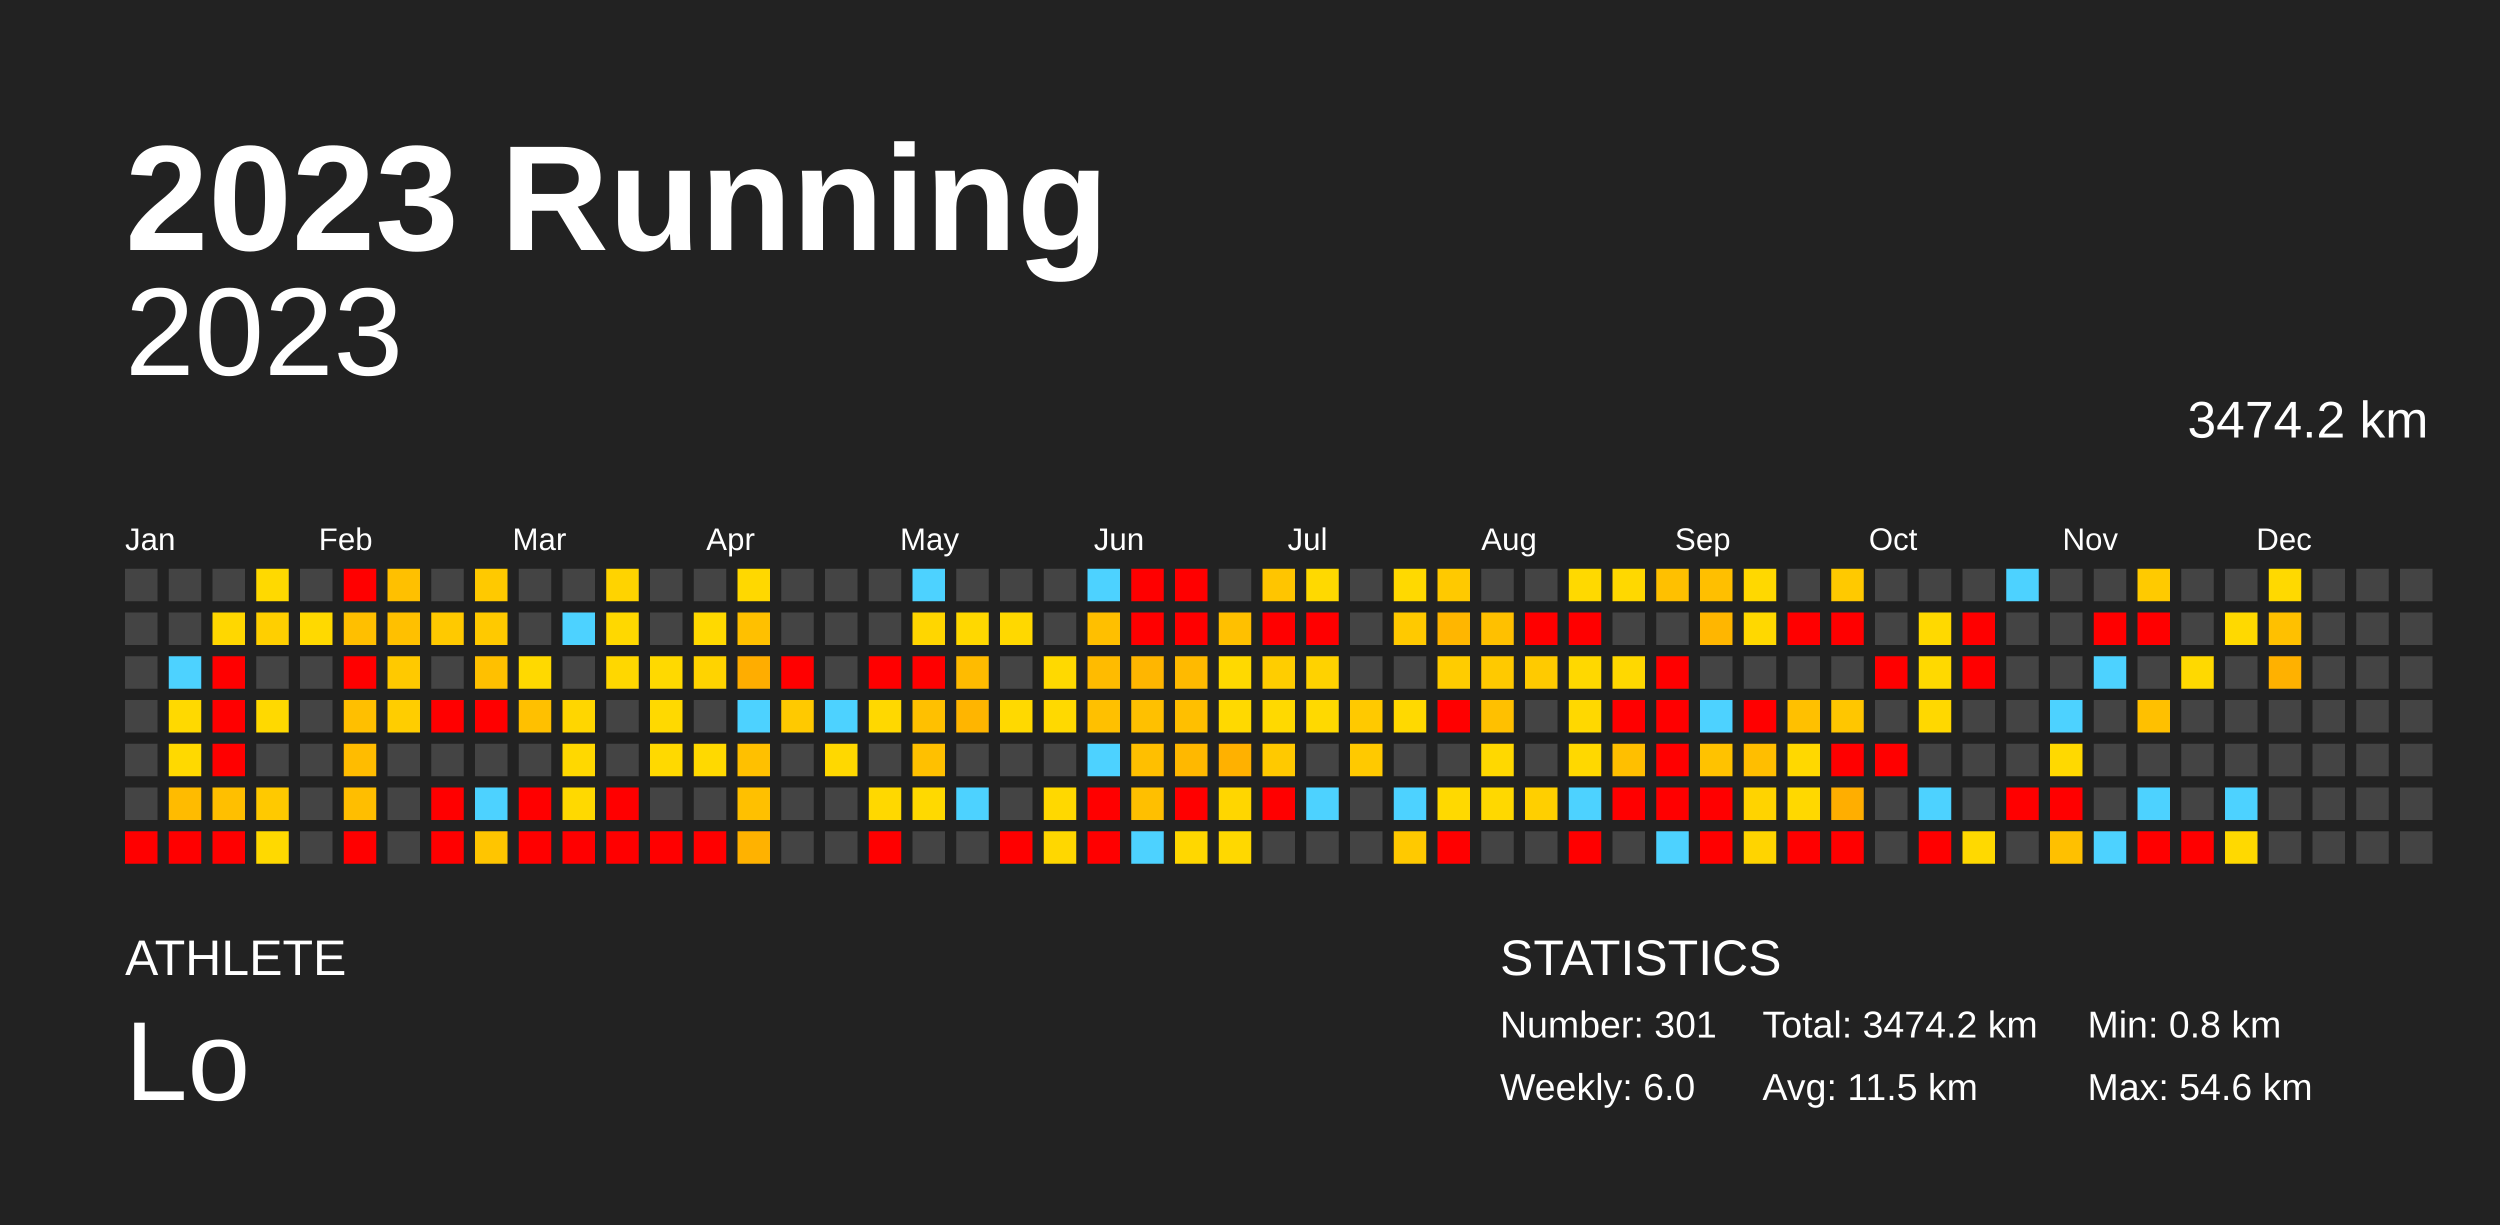
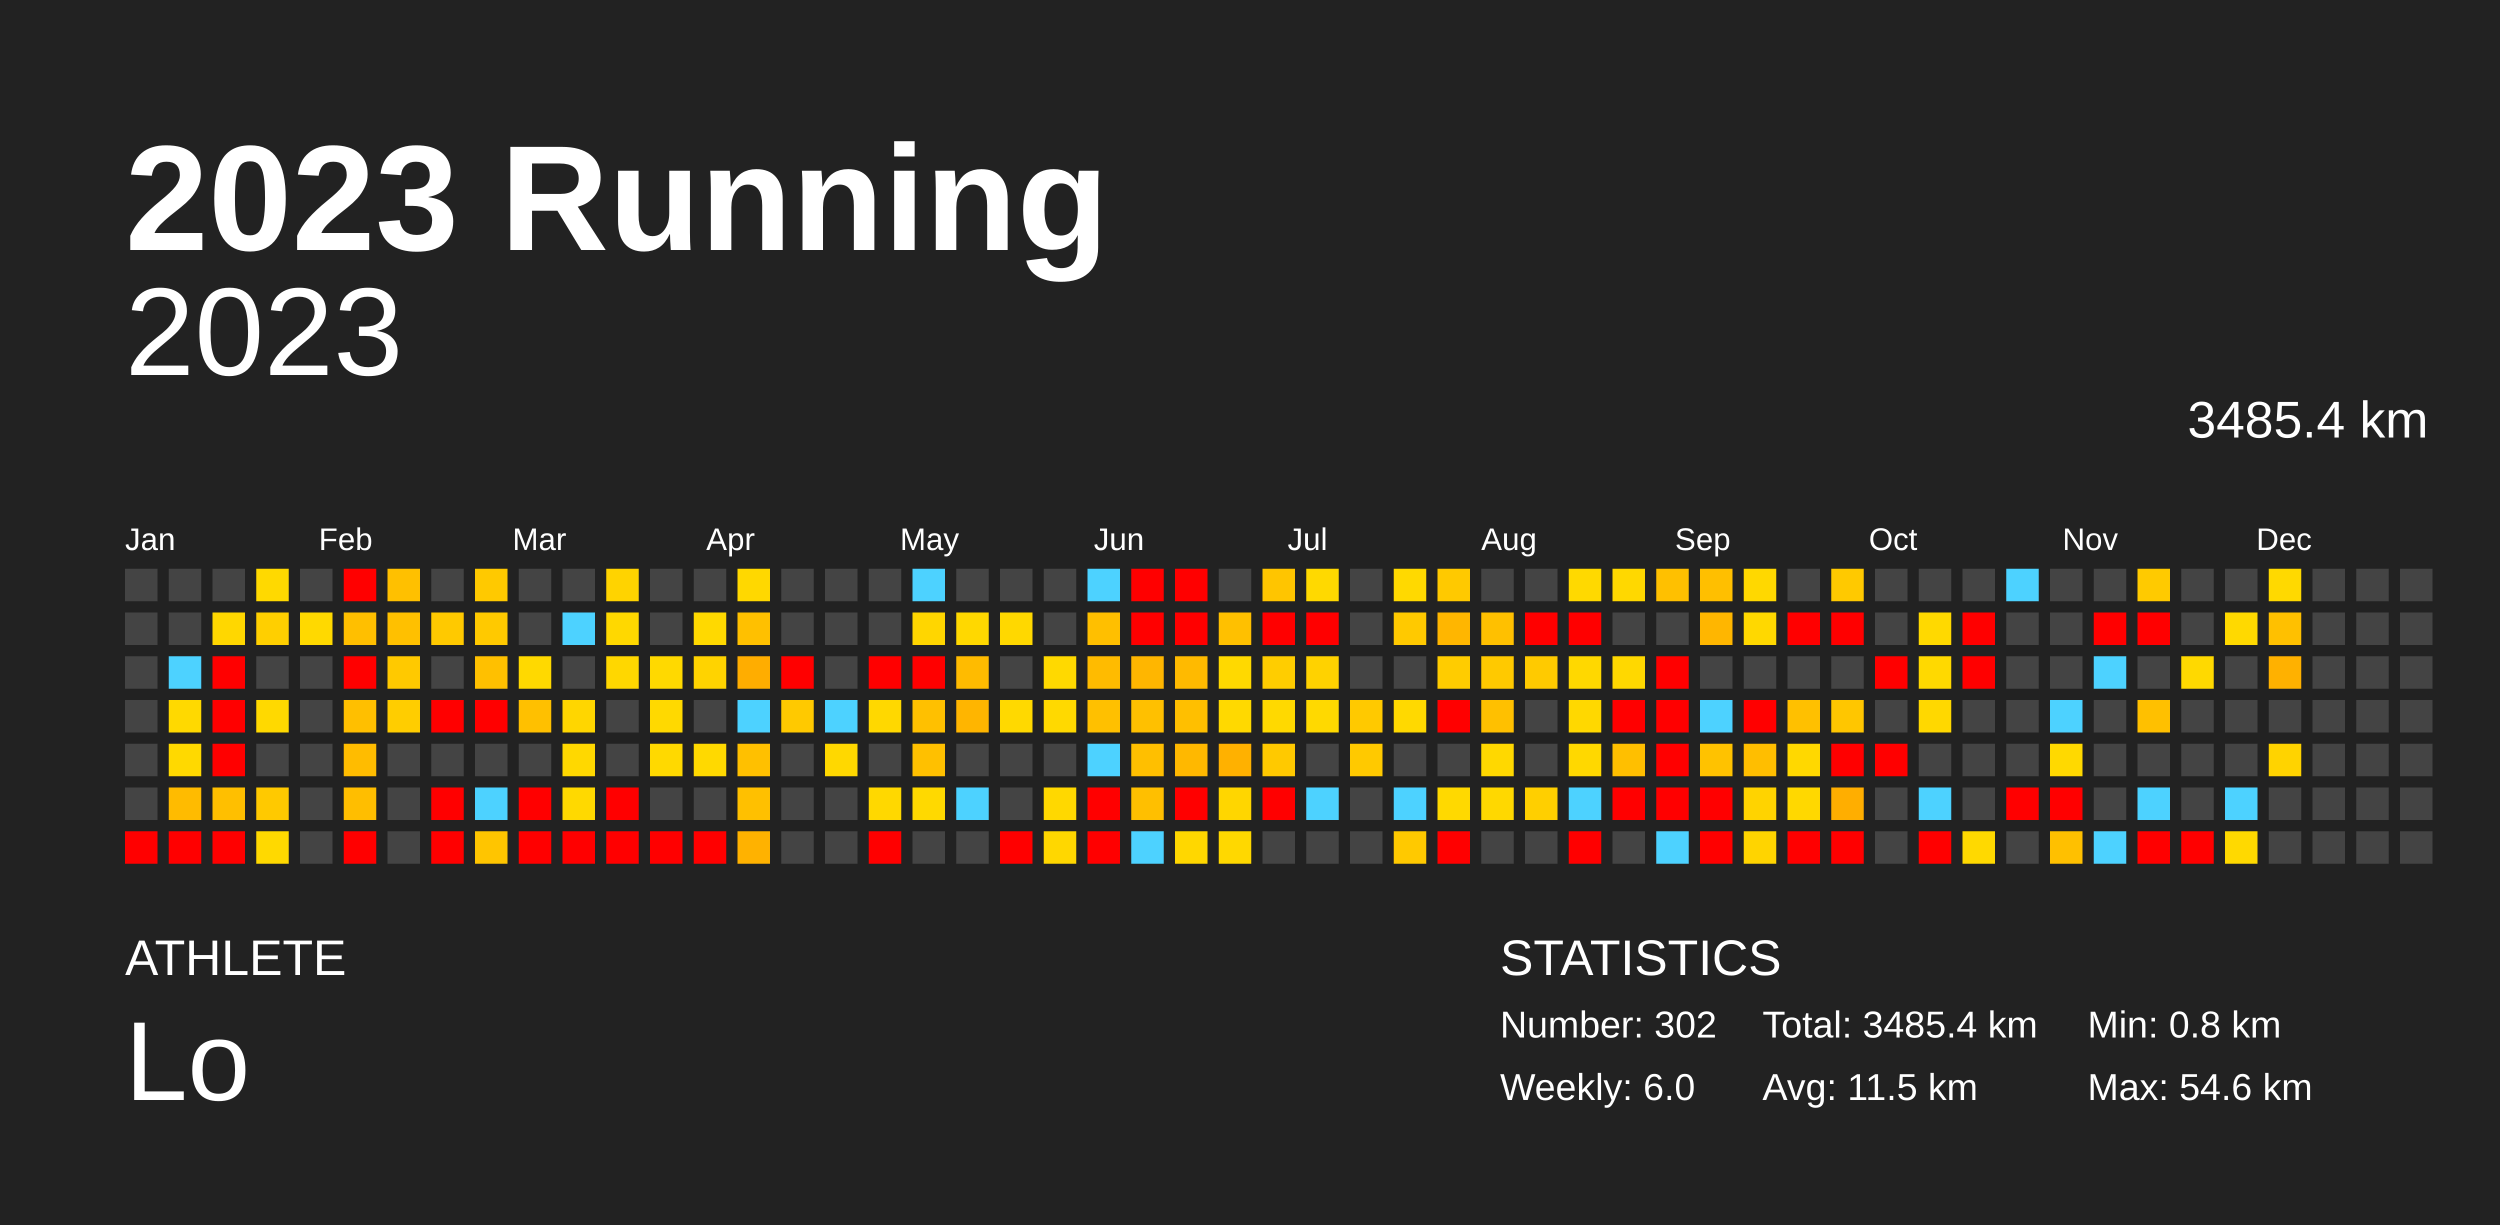
<svg xmlns="http://www.w3.org/2000/svg" baseProfile="full" height="98mm" version="1.1" viewBox="0,0,200,98" width="200mm">
  <defs />
  <rect fill="#222222" height="98" width="200" x="0" y="0" />
  <text fill="#FFFFFF" style="font-size:12px; font-family:Arial; font-weight:bold;" x="10" y="20">2023 Running</text>
  <text fill="#FFFFFF" style="font-size:4px; font-family:Arial" x="10" y="78">ATHLETE</text>
  <text fill="#FFFFFF" style="font-size:9px; font-family:Arial" x="10" y="88">Lo</text>
  <text fill="#FFFFFF" style="font-size:4px; font-family:Arial" x="120" y="78">STATISTICS</text>
-   <text fill="#FFFFFF" style="font-size:3px; font-family:Arial" x="120" y="83">Number: 301</text>
+   <text fill="#FFFFFF" style="font-size:3px; font-family:Arial" x="120" y="83">Number: 302</text>
  <text fill="#FFFFFF" style="font-size:3px; font-family:Arial" x="120" y="88">Weekly: 6.0</text>
-   <text fill="#FFFFFF" style="font-size:3px; font-family:Arial" x="141" y="83">Total: 3474.2 km</text>
+   <text fill="#FFFFFF" style="font-size:3px; font-family:Arial" x="141" y="83">Total: 3485.4 km</text>
  <text fill="#FFFFFF" style="font-size:3px; font-family:Arial" x="141" y="88">Avg: 11.5 km</text>
  <text fill="#FFFFFF" style="font-size:3px; font-family:Arial" x="167" y="83">Min: 0.8 km</text>
  <text fill="#FFFFFF" style="font-size:3px; font-family:Arial" x="167" y="88">Max: 54.6 km</text>
  <text alignment-baseline="hanging" fill="#FFFFFF" style="font-size:10.0px; font-family:Arial;" x="10" y="30">2023</text>
-   <text alignment-baseline="hanging" fill="#FFFFFF" style="font-size:4.125px; font-family:Arial;" x="175" y="35">3474.2 km</text>
+   <text alignment-baseline="hanging" fill="#FFFFFF" style="font-size:4.125px; font-family:Arial;" x="175" y="35">3485.4 km</text>
  <text fill="#FFFFFF" style="font-size:2.5px; font-family:Arial" x="10.0" y="44">Jan</text>
  <text fill="#FFFFFF" style="font-size:2.5px; font-family:Arial" x="25.5" y="44">Feb</text>
  <text fill="#FFFFFF" style="font-size:2.5px; font-family:Arial" x="41.0" y="44">Mar</text>
  <text fill="#FFFFFF" style="font-size:2.5px; font-family:Arial" x="56.5" y="44">Apr</text>
  <text fill="#FFFFFF" style="font-size:2.5px; font-family:Arial" x="72.0" y="44">May</text>
  <text fill="#FFFFFF" style="font-size:2.5px; font-family:Arial" x="87.5" y="44">Jun</text>
  <text fill="#FFFFFF" style="font-size:2.5px; font-family:Arial" x="103.0" y="44">Jul</text>
  <text fill="#FFFFFF" style="font-size:2.5px; font-family:Arial" x="118.5" y="44">Aug</text>
  <text fill="#FFFFFF" style="font-size:2.5px; font-family:Arial" x="134.0" y="44">Sep</text>
  <text fill="#FFFFFF" style="font-size:2.5px; font-family:Arial" x="149.5" y="44">Oct</text>
  <text fill="#FFFFFF" style="font-size:2.5px; font-family:Arial" x="165.0" y="44">Nov</text>
  <text fill="#FFFFFF" style="font-size:2.5px; font-family:Arial" x="180.5" y="44">Dec</text>
  <rect fill="#444444" height="2.6" width="2.6" x="10.0" y="45.5" />
  <rect fill="#444444" height="2.6" width="2.6" x="10.0" y="49.0" />
  <rect fill="#444444" height="2.6" width="2.6" x="10.0" y="52.5" />
  <rect fill="#444444" height="2.6" width="2.6" x="10.0" y="56.0" />
  <rect fill="#444444" height="2.6" width="2.6" x="10.0" y="59.5" />
  <rect fill="#444444" height="2.6" width="2.6" x="10.0" y="63.0" />
  <rect fill="red" height="2.6" width="2.6" x="10.0" y="66.5" />
  <rect fill="#444444" height="2.6" width="2.6" x="13.5" y="45.5" />
  <rect fill="#444444" height="2.6" width="2.6" x="13.5" y="49.0" />
  <rect fill="#4dd2ff" height="2.6" width="2.6" x="13.5" y="52.5" />
  <rect fill="#ffd900" height="2.6" width="2.6" x="13.5" y="56.0" />
  <rect fill="#ffd900" height="2.6" width="2.6" x="13.5" y="59.5" />
  <rect fill="#ffbb00" height="2.6" width="2.6" x="13.5" y="63.0" />
  <rect fill="red" height="2.6" width="2.6" x="13.5" y="66.5" />
  <rect fill="#444444" height="2.6" width="2.6" x="17.0" y="45.5" />
  <rect fill="#ffd700" height="2.6" width="2.6" x="17.0" y="49.0" />
  <rect fill="red" height="2.6" width="2.6" x="17.0" y="52.5" />
  <rect fill="red" height="2.6" width="2.6" x="17.0" y="56.0" />
  <rect fill="red" height="2.6" width="2.6" x="17.0" y="59.5" />
  <rect fill="#ffbf00" height="2.6" width="2.6" x="17.0" y="63.0" />
  <rect fill="red" height="2.6" width="2.6" x="17.0" y="66.5" />
  <rect fill="#ffd900" height="2.6" width="2.6" x="20.5" y="45.5" />
  <rect fill="#ffcf00" height="2.6" width="2.6" x="20.5" y="49.0" />
  <rect fill="#444444" height="2.6" width="2.6" x="20.5" y="52.5" />
  <rect fill="#ffd900" height="2.6" width="2.6" x="20.5" y="56.0" />
  <rect fill="#444444" height="2.6" width="2.6" x="20.5" y="59.5" />
  <rect fill="#ffc900" height="2.6" width="2.6" x="20.5" y="63.0" />
  <rect fill="#ffd900" height="2.6" width="2.6" x="20.5" y="66.5" />
  <rect fill="#444444" height="2.6" width="2.6" x="24.0" y="45.5" />
  <rect fill="#ffd900" height="2.6" width="2.6" x="24.0" y="49.0" />
  <rect fill="#444444" height="2.6" width="2.6" x="24.0" y="52.5" />
  <rect fill="#444444" height="2.6" width="2.6" x="24.0" y="56.0" />
  <rect fill="#444444" height="2.6" width="2.6" x="24.0" y="59.5" />
  <rect fill="#444444" height="2.6" width="2.6" x="24.0" y="63.0" />
  <rect fill="#444444" height="2.6" width="2.6" x="24.0" y="66.5" />
  <rect fill="red" height="2.6" width="2.6" x="27.5" y="45.5" />
  <rect fill="#ffbf00" height="2.6" width="2.6" x="27.5" y="49.0" />
  <rect fill="red" height="2.6" width="2.6" x="27.5" y="52.5" />
  <rect fill="#ffbf00" height="2.6" width="2.6" x="27.5" y="56.0" />
  <rect fill="#ffbc00" height="2.6" width="2.6" x="27.5" y="59.5" />
  <rect fill="#ffbe00" height="2.6" width="2.6" x="27.5" y="63.0" />
  <rect fill="red" height="2.6" width="2.6" x="27.5" y="66.5" />
  <rect fill="#ffc000" height="2.6" width="2.6" x="31.0" y="45.5" />
  <rect fill="#ffc000" height="2.6" width="2.6" x="31.0" y="49.0" />
  <rect fill="#ffc900" height="2.6" width="2.6" x="31.0" y="52.5" />
  <rect fill="#ffcd00" height="2.6" width="2.6" x="31.0" y="56.0" />
  <rect fill="#444444" height="2.6" width="2.6" x="31.0" y="59.5" />
  <rect fill="#444444" height="2.6" width="2.6" x="31.0" y="63.0" />
  <rect fill="#444444" height="2.6" width="2.6" x="31.0" y="66.5" />
  <rect fill="#444444" height="2.6" width="2.6" x="34.5" y="45.5" />
  <rect fill="#ffc900" height="2.6" width="2.6" x="34.5" y="49.0" />
  <rect fill="#444444" height="2.6" width="2.6" x="34.5" y="52.5" />
  <rect fill="red" height="2.6" width="2.6" x="34.5" y="56.0" />
  <rect fill="#444444" height="2.6" width="2.6" x="34.5" y="59.5" />
  <rect fill="red" height="2.6" width="2.6" x="34.5" y="63.0" />
  <rect fill="red" height="2.6" width="2.6" x="34.5" y="66.5" />
  <rect fill="#ffc900" height="2.6" width="2.6" x="38.0" y="45.5" />
  <rect fill="#ffc900" height="2.6" width="2.6" x="38.0" y="49.0" />
  <rect fill="#ffc000" height="2.6" width="2.6" x="38.0" y="52.5" />
  <rect fill="red" height="2.6" width="2.6" x="38.0" y="56.0" />
  <rect fill="#444444" height="2.6" width="2.6" x="38.0" y="59.5" />
  <rect fill="#4dd2ff" height="2.6" width="2.6" x="38.0" y="63.0" />
  <rect fill="#ffc500" height="2.6" width="2.6" x="38.0" y="66.5" />
  <rect fill="#444444" height="2.6" width="2.6" x="41.5" y="45.5" />
  <rect fill="#444444" height="2.6" width="2.6" x="41.5" y="49.0" />
  <rect fill="#ffd900" height="2.6" width="2.6" x="41.5" y="52.5" />
  <rect fill="#ffc000" height="2.6" width="2.6" x="41.5" y="56.0" />
  <rect fill="#444444" height="2.6" width="2.6" x="41.5" y="59.5" />
  <rect fill="red" height="2.6" width="2.6" x="41.5" y="63.0" />
  <rect fill="red" height="2.6" width="2.6" x="41.5" y="66.5" />
  <rect fill="#444444" height="2.6" width="2.6" x="45.0" y="45.5" />
  <rect fill="#4dd2ff" height="2.6" width="2.6" x="45.0" y="49.0" />
  <rect fill="#444444" height="2.6" width="2.6" x="45.0" y="52.5" />
  <rect fill="#ffd600" height="2.6" width="2.6" x="45.0" y="56.0" />
  <rect fill="#ffd800" height="2.6" width="2.6" x="45.0" y="59.5" />
  <rect fill="#ffd900" height="2.6" width="2.6" x="45.0" y="63.0" />
  <rect fill="red" height="2.6" width="2.6" x="45.0" y="66.5" />
  <rect fill="#ffd300" height="2.6" width="2.6" x="48.5" y="45.5" />
  <rect fill="#ffd800" height="2.6" width="2.6" x="48.5" y="49.0" />
  <rect fill="#ffd700" height="2.6" width="2.6" x="48.5" y="52.5" />
  <rect fill="#444444" height="2.6" width="2.6" x="48.5" y="56.0" />
  <rect fill="#444444" height="2.6" width="2.6" x="48.5" y="59.5" />
  <rect fill="red" height="2.6" width="2.6" x="48.5" y="63.0" />
  <rect fill="red" height="2.6" width="2.6" x="48.5" y="66.5" />
  <rect fill="#444444" height="2.6" width="2.6" x="52.0" y="45.5" />
  <rect fill="#444444" height="2.6" width="2.6" x="52.0" y="49.0" />
  <rect fill="#ffd900" height="2.6" width="2.6" x="52.0" y="52.5" />
  <rect fill="#ffd900" height="2.6" width="2.6" x="52.0" y="56.0" />
  <rect fill="#ffd900" height="2.6" width="2.6" x="52.0" y="59.5" />
  <rect fill="#444444" height="2.6" width="2.6" x="52.0" y="63.0" />
  <rect fill="red" height="2.6" width="2.6" x="52.0" y="66.5" />
  <rect fill="#444444" height="2.6" width="2.6" x="55.5" y="45.5" />
  <rect fill="#ffd900" height="2.6" width="2.6" x="55.5" y="49.0" />
  <rect fill="#ffd300" height="2.6" width="2.6" x="55.5" y="52.5" />
  <rect fill="#444444" height="2.6" width="2.6" x="55.5" y="56.0" />
  <rect fill="#ffd900" height="2.6" width="2.6" x="55.5" y="59.5" />
  <rect fill="#444444" height="2.6" width="2.6" x="55.5" y="63.0" />
  <rect fill="red" height="2.6" width="2.6" x="55.5" y="66.5" />
  <rect fill="#ffd800" height="2.6" width="2.6" x="59.0" y="45.5" />
  <rect fill="#ffc000" height="2.6" width="2.6" x="59.0" y="49.0" />
  <rect fill="#ffad00" height="2.6" width="2.6" x="59.0" y="52.5" />
  <rect fill="#4dd2ff" height="2.6" width="2.6" x="59.0" y="56.0" />
  <rect fill="#ffc000" height="2.6" width="2.6" x="59.0" y="59.5" />
  <rect fill="#ffc000" height="2.6" width="2.6" x="59.0" y="63.0" />
  <rect fill="#ffb200" height="2.6" width="2.6" x="59.0" y="66.5" />
  <rect fill="#444444" height="2.6" width="2.6" x="62.5" y="45.5" />
  <rect fill="#444444" height="2.6" width="2.6" x="62.5" y="49.0" />
  <rect fill="red" height="2.6" width="2.6" x="62.5" y="52.5" />
  <rect fill="#ffc900" height="2.6" width="2.6" x="62.5" y="56.0" />
  <rect fill="#444444" height="2.6" width="2.6" x="62.5" y="59.5" />
  <rect fill="#444444" height="2.6" width="2.6" x="62.5" y="63.0" />
  <rect fill="#444444" height="2.6" width="2.6" x="62.5" y="66.5" />
  <rect fill="#444444" height="2.6" width="2.6" x="66.0" y="45.5" />
  <rect fill="#444444" height="2.6" width="2.6" x="66.0" y="49.0" />
  <rect fill="#444444" height="2.6" width="2.6" x="66.0" y="52.5" />
  <rect fill="#4dd2ff" height="2.6" width="2.6" x="66.0" y="56.0" />
  <rect fill="#ffd800" height="2.6" width="2.6" x="66.0" y="59.5" />
  <rect fill="#444444" height="2.6" width="2.6" x="66.0" y="63.0" />
  <rect fill="#444444" height="2.6" width="2.6" x="66.0" y="66.5" />
  <rect fill="#444444" height="2.6" width="2.6" x="69.5" y="45.5" />
  <rect fill="#444444" height="2.6" width="2.6" x="69.5" y="49.0" />
  <rect fill="red" height="2.6" width="2.6" x="69.5" y="52.5" />
  <rect fill="#ffd800" height="2.6" width="2.6" x="69.5" y="56.0" />
  <rect fill="#444444" height="2.6" width="2.6" x="69.5" y="59.5" />
  <rect fill="#ffd800" height="2.6" width="2.6" x="69.5" y="63.0" />
  <rect fill="red" height="2.6" width="2.6" x="69.5" y="66.5" />
  <rect fill="#4dd2ff" height="2.6" width="2.6" x="73.0" y="45.5" />
  <rect fill="#ffd600" height="2.6" width="2.6" x="73.0" y="49.0" />
  <rect fill="red" height="2.6" width="2.6" x="73.0" y="52.5" />
  <rect fill="#ffc000" height="2.6" width="2.6" x="73.0" y="56.0" />
  <rect fill="#ffc000" height="2.6" width="2.6" x="73.0" y="59.5" />
  <rect fill="#ffd900" height="2.6" width="2.6" x="73.0" y="63.0" />
  <rect fill="#444444" height="2.6" width="2.6" x="73.0" y="66.5" />
  <rect fill="#444444" height="2.6" width="2.6" x="76.5" y="45.5" />
  <rect fill="#ffd800" height="2.6" width="2.6" x="76.5" y="49.0" />
  <rect fill="#ffbb00" height="2.6" width="2.6" x="76.5" y="52.5" />
  <rect fill="#ffb500" height="2.6" width="2.6" x="76.5" y="56.0" />
  <rect fill="#444444" height="2.6" width="2.6" x="76.5" y="59.5" />
  <rect fill="#4dd2ff" height="2.6" width="2.6" x="76.5" y="63.0" />
  <rect fill="#444444" height="2.6" width="2.6" x="76.5" y="66.5" />
  <rect fill="#444444" height="2.6" width="2.6" x="80.0" y="45.5" />
  <rect fill="#ffd800" height="2.6" width="2.6" x="80.0" y="49.0" />
  <rect fill="#444444" height="2.6" width="2.6" x="80.0" y="52.5" />
  <rect fill="#ffd900" height="2.6" width="2.6" x="80.0" y="56.0" />
  <rect fill="#444444" height="2.6" width="2.6" x="80.0" y="59.5" />
  <rect fill="#444444" height="2.6" width="2.6" x="80.0" y="63.0" />
  <rect fill="red" height="2.6" width="2.6" x="80.0" y="66.5" />
  <rect fill="#444444" height="2.6" width="2.6" x="83.5" y="45.5" />
  <rect fill="#444444" height="2.6" width="2.6" x="83.5" y="49.0" />
  <rect fill="#ffd900" height="2.6" width="2.6" x="83.5" y="52.5" />
  <rect fill="#ffd900" height="2.6" width="2.6" x="83.5" y="56.0" />
  <rect fill="#444444" height="2.6" width="2.6" x="83.5" y="59.5" />
  <rect fill="#ffd800" height="2.6" width="2.6" x="83.5" y="63.0" />
  <rect fill="#ffd700" height="2.6" width="2.6" x="83.5" y="66.5" />
  <rect fill="#4dd2ff" height="2.6" width="2.6" x="87.0" y="45.5" />
  <rect fill="#ffbf00" height="2.6" width="2.6" x="87.0" y="49.0" />
  <rect fill="#ffbb00" height="2.6" width="2.6" x="87.0" y="52.5" />
  <rect fill="#ffc000" height="2.6" width="2.6" x="87.0" y="56.0" />
  <rect fill="#4dd2ff" height="2.6" width="2.6" x="87.0" y="59.5" />
  <rect fill="red" height="2.6" width="2.6" x="87.0" y="63.0" />
  <rect fill="red" height="2.6" width="2.6" x="87.0" y="66.5" />
  <rect fill="red" height="2.6" width="2.6" x="90.5" y="45.5" />
  <rect fill="red" height="2.6" width="2.6" x="90.5" y="49.0" />
  <rect fill="#ffb600" height="2.6" width="2.6" x="90.5" y="52.5" />
  <rect fill="#ffc000" height="2.6" width="2.6" x="90.5" y="56.0" />
  <rect fill="#ffbf00" height="2.6" width="2.6" x="90.5" y="59.5" />
  <rect fill="#ffbf00" height="2.6" width="2.6" x="90.5" y="63.0" />
  <rect fill="#4dd2ff" height="2.6" width="2.6" x="90.5" y="66.5" />
  <rect fill="red" height="2.6" width="2.6" x="94.0" y="45.5" />
  <rect fill="red" height="2.6" width="2.6" x="94.0" y="49.0" />
  <rect fill="#ffba00" height="2.6" width="2.6" x="94.0" y="52.5" />
  <rect fill="#ffbf00" height="2.6" width="2.6" x="94.0" y="56.0" />
  <rect fill="#ffb800" height="2.6" width="2.6" x="94.0" y="59.5" />
  <rect fill="red" height="2.6" width="2.6" x="94.0" y="63.0" />
  <rect fill="#ffd700" height="2.6" width="2.6" x="94.0" y="66.5" />
  <rect fill="#444444" height="2.6" width="2.6" x="97.5" y="45.5" />
  <rect fill="#ffc000" height="2.6" width="2.6" x="97.5" y="49.0" />
  <rect fill="#ffd900" height="2.6" width="2.6" x="97.5" y="52.5" />
  <rect fill="#ffd900" height="2.6" width="2.6" x="97.5" y="56.0" />
  <rect fill="#ffb100" height="2.6" width="2.6" x="97.5" y="59.5" />
  <rect fill="#ffd600" height="2.6" width="2.6" x="97.5" y="63.0" />
  <rect fill="#ffd800" height="2.6" width="2.6" x="97.5" y="66.5" />
  <rect fill="#ffc500" height="2.6" width="2.6" x="101.0" y="45.5" />
  <rect fill="red" height="2.6" width="2.6" x="101.0" y="49.0" />
  <rect fill="#ffcd00" height="2.6" width="2.6" x="101.0" y="52.5" />
  <rect fill="#ffd900" height="2.6" width="2.6" x="101.0" y="56.0" />
  <rect fill="#ffc900" height="2.6" width="2.6" x="101.0" y="59.5" />
  <rect fill="red" height="2.6" width="2.6" x="101.0" y="63.0" />
  <rect fill="#444444" height="2.6" width="2.6" x="101.0" y="66.5" />
  <rect fill="#ffd900" height="2.6" width="2.6" x="104.5" y="45.5" />
  <rect fill="red" height="2.6" width="2.6" x="104.5" y="49.0" />
  <rect fill="#ffd200" height="2.6" width="2.6" x="104.5" y="52.5" />
  <rect fill="#ffd900" height="2.6" width="2.6" x="104.5" y="56.0" />
  <rect fill="#444444" height="2.6" width="2.6" x="104.5" y="59.5" />
  <rect fill="#4dd2ff" height="2.6" width="2.6" x="104.5" y="63.0" />
  <rect fill="#444444" height="2.6" width="2.6" x="104.5" y="66.5" />
  <rect fill="#444444" height="2.6" width="2.6" x="108.0" y="45.5" />
  <rect fill="#444444" height="2.6" width="2.6" x="108.0" y="49.0" />
  <rect fill="#444444" height="2.6" width="2.6" x="108.0" y="52.5" />
  <rect fill="#ffc900" height="2.6" width="2.6" x="108.0" y="56.0" />
  <rect fill="#ffc900" height="2.6" width="2.6" x="108.0" y="59.5" />
  <rect fill="#444444" height="2.6" width="2.6" x="108.0" y="63.0" />
  <rect fill="#444444" height="2.6" width="2.6" x="108.0" y="66.5" />
  <rect fill="#ffd900" height="2.6" width="2.6" x="111.5" y="45.5" />
  <rect fill="#ffc900" height="2.6" width="2.6" x="111.5" y="49.0" />
  <rect fill="#444444" height="2.6" width="2.6" x="111.5" y="52.5" />
  <rect fill="#ffd900" height="2.6" width="2.6" x="111.5" y="56.0" />
  <rect fill="#444444" height="2.6" width="2.6" x="111.5" y="59.5" />
  <rect fill="#4dd2ff" height="2.6" width="2.6" x="111.5" y="63.0" />
  <rect fill="#ffc900" height="2.6" width="2.6" x="111.5" y="66.5" />
  <rect fill="#ffc900" height="2.6" width="2.6" x="115.0" y="45.5" />
  <rect fill="#ffb600" height="2.6" width="2.6" x="115.0" y="49.0" />
  <rect fill="#ffcc00" height="2.6" width="2.6" x="115.0" y="52.5" />
  <rect fill="red" height="2.6" width="2.6" x="115.0" y="56.0" />
  <rect fill="#444444" height="2.6" width="2.6" x="115.0" y="59.5" />
  <rect fill="#ffd900" height="2.6" width="2.6" x="115.0" y="63.0" />
  <rect fill="red" height="2.6" width="2.6" x="115.0" y="66.5" />
  <rect fill="#444444" height="2.6" width="2.6" x="118.5" y="45.5" />
  <rect fill="#ffc000" height="2.6" width="2.6" x="118.5" y="49.0" />
  <rect fill="#ffc900" height="2.6" width="2.6" x="118.5" y="52.5" />
  <rect fill="#ffc000" height="2.6" width="2.6" x="118.5" y="56.0" />
  <rect fill="#ffd800" height="2.6" width="2.6" x="118.5" y="59.5" />
  <rect fill="#ffd800" height="2.6" width="2.6" x="118.5" y="63.0" />
  <rect fill="#444444" height="2.6" width="2.6" x="118.5" y="66.5" />
  <rect fill="#444444" height="2.6" width="2.6" x="122.0" y="45.5" />
  <rect fill="red" height="2.6" width="2.6" x="122.0" y="49.0" />
  <rect fill="#ffca00" height="2.6" width="2.6" x="122.0" y="52.5" />
  <rect fill="#444444" height="2.6" width="2.6" x="122.0" y="56.0" />
  <rect fill="#444444" height="2.6" width="2.6" x="122.0" y="59.5" />
  <rect fill="#ffcf00" height="2.6" width="2.6" x="122.0" y="63.0" />
  <rect fill="#444444" height="2.6" width="2.6" x="122.0" y="66.5" />
  <rect fill="#ffd900" height="2.6" width="2.6" x="125.5" y="45.5" />
  <rect fill="red" height="2.6" width="2.6" x="125.5" y="49.0" />
  <rect fill="#ffd800" height="2.6" width="2.6" x="125.5" y="52.5" />
  <rect fill="#ffd800" height="2.6" width="2.6" x="125.5" y="56.0" />
  <rect fill="#ffd800" height="2.6" width="2.6" x="125.5" y="59.5" />
  <rect fill="#4dd2ff" height="2.6" width="2.6" x="125.5" y="63.0" />
  <rect fill="red" height="2.6" width="2.6" x="125.5" y="66.5" />
  <rect fill="#ffd800" height="2.6" width="2.6" x="129.0" y="45.5" />
  <rect fill="#444444" height="2.6" width="2.6" x="129.0" y="49.0" />
  <rect fill="#ffd800" height="2.6" width="2.6" x="129.0" y="52.5" />
  <rect fill="red" height="2.6" width="2.6" x="129.0" y="56.0" />
  <rect fill="#ffbf00" height="2.6" width="2.6" x="129.0" y="59.5" />
  <rect fill="red" height="2.6" width="2.6" x="129.0" y="63.0" />
  <rect fill="#444444" height="2.6" width="2.6" x="129.0" y="66.5" />
  <rect fill="#ffc000" height="2.6" width="2.6" x="132.5" y="45.5" />
  <rect fill="#444444" height="2.6" width="2.6" x="132.5" y="49.0" />
  <rect fill="red" height="2.6" width="2.6" x="132.5" y="52.5" />
  <rect fill="red" height="2.6" width="2.6" x="132.5" y="56.0" />
  <rect fill="red" height="2.6" width="2.6" x="132.5" y="59.5" />
  <rect fill="red" height="2.6" width="2.6" x="132.5" y="63.0" />
  <rect fill="#4dd2ff" height="2.6" width="2.6" x="132.5" y="66.5" />
  <rect fill="#ffbf00" height="2.6" width="2.6" x="136.0" y="45.5" />
  <rect fill="#ffb600" height="2.6" width="2.6" x="136.0" y="49.0" />
  <rect fill="#444444" height="2.6" width="2.6" x="136.0" y="52.5" />
  <rect fill="#4dd2ff" height="2.6" width="2.6" x="136.0" y="56.0" />
  <rect fill="#ffc200" height="2.6" width="2.6" x="136.0" y="59.5" />
  <rect fill="red" height="2.6" width="2.6" x="136.0" y="63.0" />
  <rect fill="red" height="2.6" width="2.6" x="136.0" y="66.5" />
  <rect fill="#ffd800" height="2.6" width="2.6" x="139.5" y="45.5" />
  <rect fill="#ffd800" height="2.6" width="2.6" x="139.5" y="49.0" />
  <rect fill="#444444" height="2.6" width="2.6" x="139.5" y="52.5" />
  <rect fill="red" height="2.6" width="2.6" x="139.5" y="56.0" />
  <rect fill="#ffbe00" height="2.6" width="2.6" x="139.5" y="59.5" />
  <rect fill="#ffd300" height="2.6" width="2.6" x="139.5" y="63.0" />
  <rect fill="#ffd400" height="2.6" width="2.6" x="139.5" y="66.5" />
  <rect fill="#444444" height="2.6" width="2.6" x="143.0" y="45.5" />
  <rect fill="red" height="2.6" width="2.6" x="143.0" y="49.0" />
  <rect fill="#444444" height="2.6" width="2.6" x="143.0" y="52.5" />
  <rect fill="#ffc000" height="2.6" width="2.6" x="143.0" y="56.0" />
  <rect fill="#ffd800" height="2.6" width="2.6" x="143.0" y="59.5" />
  <rect fill="#ffd800" height="2.6" width="2.6" x="143.0" y="63.0" />
  <rect fill="red" height="2.6" width="2.6" x="143.0" y="66.5" />
  <rect fill="#ffc900" height="2.6" width="2.6" x="146.5" y="45.5" />
  <rect fill="red" height="2.6" width="2.6" x="146.5" y="49.0" />
  <rect fill="#444444" height="2.6" width="2.6" x="146.5" y="52.5" />
  <rect fill="#ffc600" height="2.6" width="2.6" x="146.5" y="56.0" />
  <rect fill="red" height="2.6" width="2.6" x="146.5" y="59.5" />
  <rect fill="#ffae00" height="2.6" width="2.6" x="146.5" y="63.0" />
  <rect fill="red" height="2.6" width="2.6" x="146.5" y="66.5" />
  <rect fill="#444444" height="2.6" width="2.6" x="150.0" y="45.5" />
  <rect fill="#444444" height="2.6" width="2.6" x="150.0" y="49.0" />
  <rect fill="red" height="2.6" width="2.6" x="150.0" y="52.5" />
  <rect fill="#444444" height="2.6" width="2.6" x="150.0" y="56.0" />
  <rect fill="red" height="2.6" width="2.6" x="150.0" y="59.5" />
  <rect fill="#444444" height="2.6" width="2.6" x="150.0" y="63.0" />
  <rect fill="#444444" height="2.6" width="2.6" x="150.0" y="66.5" />
  <rect fill="#444444" height="2.6" width="2.6" x="153.5" y="45.5" />
  <rect fill="#ffd900" height="2.6" width="2.6" x="153.5" y="49.0" />
  <rect fill="#ffd900" height="2.6" width="2.6" x="153.5" y="52.5" />
  <rect fill="#ffd800" height="2.6" width="2.6" x="153.5" y="56.0" />
  <rect fill="#444444" height="2.6" width="2.6" x="153.5" y="59.5" />
  <rect fill="#4dd2ff" height="2.6" width="2.6" x="153.5" y="63.0" />
  <rect fill="red" height="2.6" width="2.6" x="153.5" y="66.5" />
  <rect fill="#444444" height="2.6" width="2.6" x="157.0" y="45.5" />
  <rect fill="red" height="2.6" width="2.6" x="157.0" y="49.0" />
  <rect fill="red" height="2.6" width="2.6" x="157.0" y="52.5" />
  <rect fill="#444444" height="2.6" width="2.6" x="157.0" y="56.0" />
  <rect fill="#444444" height="2.6" width="2.6" x="157.0" y="59.5" />
  <rect fill="#444444" height="2.6" width="2.6" x="157.0" y="63.0" />
  <rect fill="#ffd900" height="2.6" width="2.6" x="157.0" y="66.5" />
  <rect fill="#4dd2ff" height="2.6" width="2.6" x="160.5" y="45.5" />
  <rect fill="#444444" height="2.6" width="2.6" x="160.5" y="49.0" />
  <rect fill="#444444" height="2.6" width="2.6" x="160.5" y="52.5" />
  <rect fill="#444444" height="2.6" width="2.6" x="160.5" y="56.0" />
  <rect fill="#444444" height="2.6" width="2.6" x="160.5" y="59.5" />
  <rect fill="red" height="2.6" width="2.6" x="160.5" y="63.0" />
  <rect fill="#444444" height="2.6" width="2.6" x="160.5" y="66.5" />
  <rect fill="#444444" height="2.6" width="2.6" x="164.0" y="45.5" />
  <rect fill="#444444" height="2.6" width="2.6" x="164.0" y="49.0" />
  <rect fill="#444444" height="2.6" width="2.6" x="164.0" y="52.5" />
  <rect fill="#4dd2ff" height="2.6" width="2.6" x="164.0" y="56.0" />
  <rect fill="#ffd900" height="2.6" width="2.6" x="164.0" y="59.5" />
  <rect fill="red" height="2.6" width="2.6" x="164.0" y="63.0" />
  <rect fill="#ffc000" height="2.6" width="2.6" x="164.0" y="66.5" />
  <rect fill="#444444" height="2.6" width="2.6" x="167.5" y="45.5" />
  <rect fill="red" height="2.6" width="2.6" x="167.5" y="49.0" />
  <rect fill="#4dd2ff" height="2.6" width="2.6" x="167.5" y="52.5" />
  <rect fill="#444444" height="2.6" width="2.6" x="167.5" y="56.0" />
  <rect fill="#444444" height="2.6" width="2.6" x="167.5" y="59.5" />
  <rect fill="#444444" height="2.6" width="2.6" x="167.5" y="63.0" />
  <rect fill="#4dd2ff" height="2.6" width="2.6" x="167.5" y="66.5" />
  <rect fill="#ffca00" height="2.6" width="2.6" x="171.0" y="45.5" />
  <rect fill="red" height="2.6" width="2.6" x="171.0" y="49.0" />
  <rect fill="#444444" height="2.6" width="2.6" x="171.0" y="52.5" />
  <rect fill="#ffc000" height="2.6" width="2.6" x="171.0" y="56.0" />
  <rect fill="#444444" height="2.6" width="2.6" x="171.0" y="59.5" />
  <rect fill="#4dd2ff" height="2.6" width="2.6" x="171.0" y="63.0" />
  <rect fill="red" height="2.6" width="2.6" x="171.0" y="66.5" />
  <rect fill="#444444" height="2.6" width="2.6" x="174.5" y="45.5" />
  <rect fill="#444444" height="2.6" width="2.6" x="174.5" y="49.0" />
  <rect fill="#ffd900" height="2.6" width="2.6" x="174.5" y="52.5" />
  <rect fill="#444444" height="2.6" width="2.6" x="174.5" y="56.0" />
  <rect fill="#444444" height="2.6" width="2.6" x="174.5" y="59.5" />
  <rect fill="#444444" height="2.6" width="2.6" x="174.5" y="63.0" />
  <rect fill="red" height="2.6" width="2.6" x="174.5" y="66.5" />
  <rect fill="#444444" height="2.6" width="2.6" x="178.0" y="45.5" />
  <rect fill="#ffd900" height="2.6" width="2.6" x="178.0" y="49.0" />
  <rect fill="#444444" height="2.6" width="2.6" x="178.0" y="52.5" />
  <rect fill="#444444" height="2.6" width="2.6" x="178.0" y="56.0" />
  <rect fill="#444444" height="2.6" width="2.6" x="178.0" y="59.5" />
  <rect fill="#4dd2ff" height="2.6" width="2.6" x="178.0" y="63.0" />
  <rect fill="#ffd900" height="2.6" width="2.6" x="178.0" y="66.5" />
  <rect fill="#ffd900" height="2.6" width="2.6" x="181.5" y="45.5" />
  <rect fill="#ffc000" height="2.6" width="2.6" x="181.5" y="49.0" />
  <rect fill="#ffb100" height="2.6" width="2.6" x="181.5" y="52.5" />
  <rect fill="#444444" height="2.6" width="2.6" x="181.5" y="56.0" />
-   <rect fill="#444444" height="2.6" width="2.6" x="181.5" y="59.5" />
+   <rect fill="#ffd300" height="2.6" width="2.6" x="181.5" y="59.5" />
  <rect fill="#444444" height="2.6" width="2.6" x="181.5" y="63.0" />
  <rect fill="#444444" height="2.6" width="2.6" x="181.5" y="66.5" />
  <rect fill="#444444" height="2.6" width="2.6" x="185.0" y="45.5" />
  <rect fill="#444444" height="2.6" width="2.6" x="185.0" y="49.0" />
  <rect fill="#444444" height="2.6" width="2.6" x="185.0" y="52.5" />
  <rect fill="#444444" height="2.6" width="2.6" x="185.0" y="56.0" />
  <rect fill="#444444" height="2.6" width="2.6" x="185.0" y="59.5" />
  <rect fill="#444444" height="2.6" width="2.6" x="185.0" y="63.0" />
  <rect fill="#444444" height="2.6" width="2.6" x="185.0" y="66.5" />
  <rect fill="#444444" height="2.6" width="2.6" x="188.5" y="45.5" />
  <rect fill="#444444" height="2.6" width="2.6" x="188.5" y="49.0" />
  <rect fill="#444444" height="2.6" width="2.6" x="188.5" y="52.5" />
  <rect fill="#444444" height="2.6" width="2.6" x="188.5" y="56.0" />
  <rect fill="#444444" height="2.6" width="2.6" x="188.5" y="59.5" />
  <rect fill="#444444" height="2.6" width="2.6" x="188.5" y="63.0" />
  <rect fill="#444444" height="2.6" width="2.6" x="188.5" y="66.5" />
  <rect fill="#444444" height="2.6" width="2.6" x="192.0" y="45.5" />
  <rect fill="#444444" height="2.6" width="2.6" x="192.0" y="49.0" />
  <rect fill="#444444" height="2.6" width="2.6" x="192.0" y="52.5" />
  <rect fill="#444444" height="2.6" width="2.6" x="192.0" y="56.0" />
  <rect fill="#444444" height="2.6" width="2.6" x="192.0" y="59.5" />
  <rect fill="#444444" height="2.6" width="2.6" x="192.0" y="63.0" />
  <rect fill="#444444" height="2.6" width="2.6" x="192.0" y="66.5" />
</svg>
